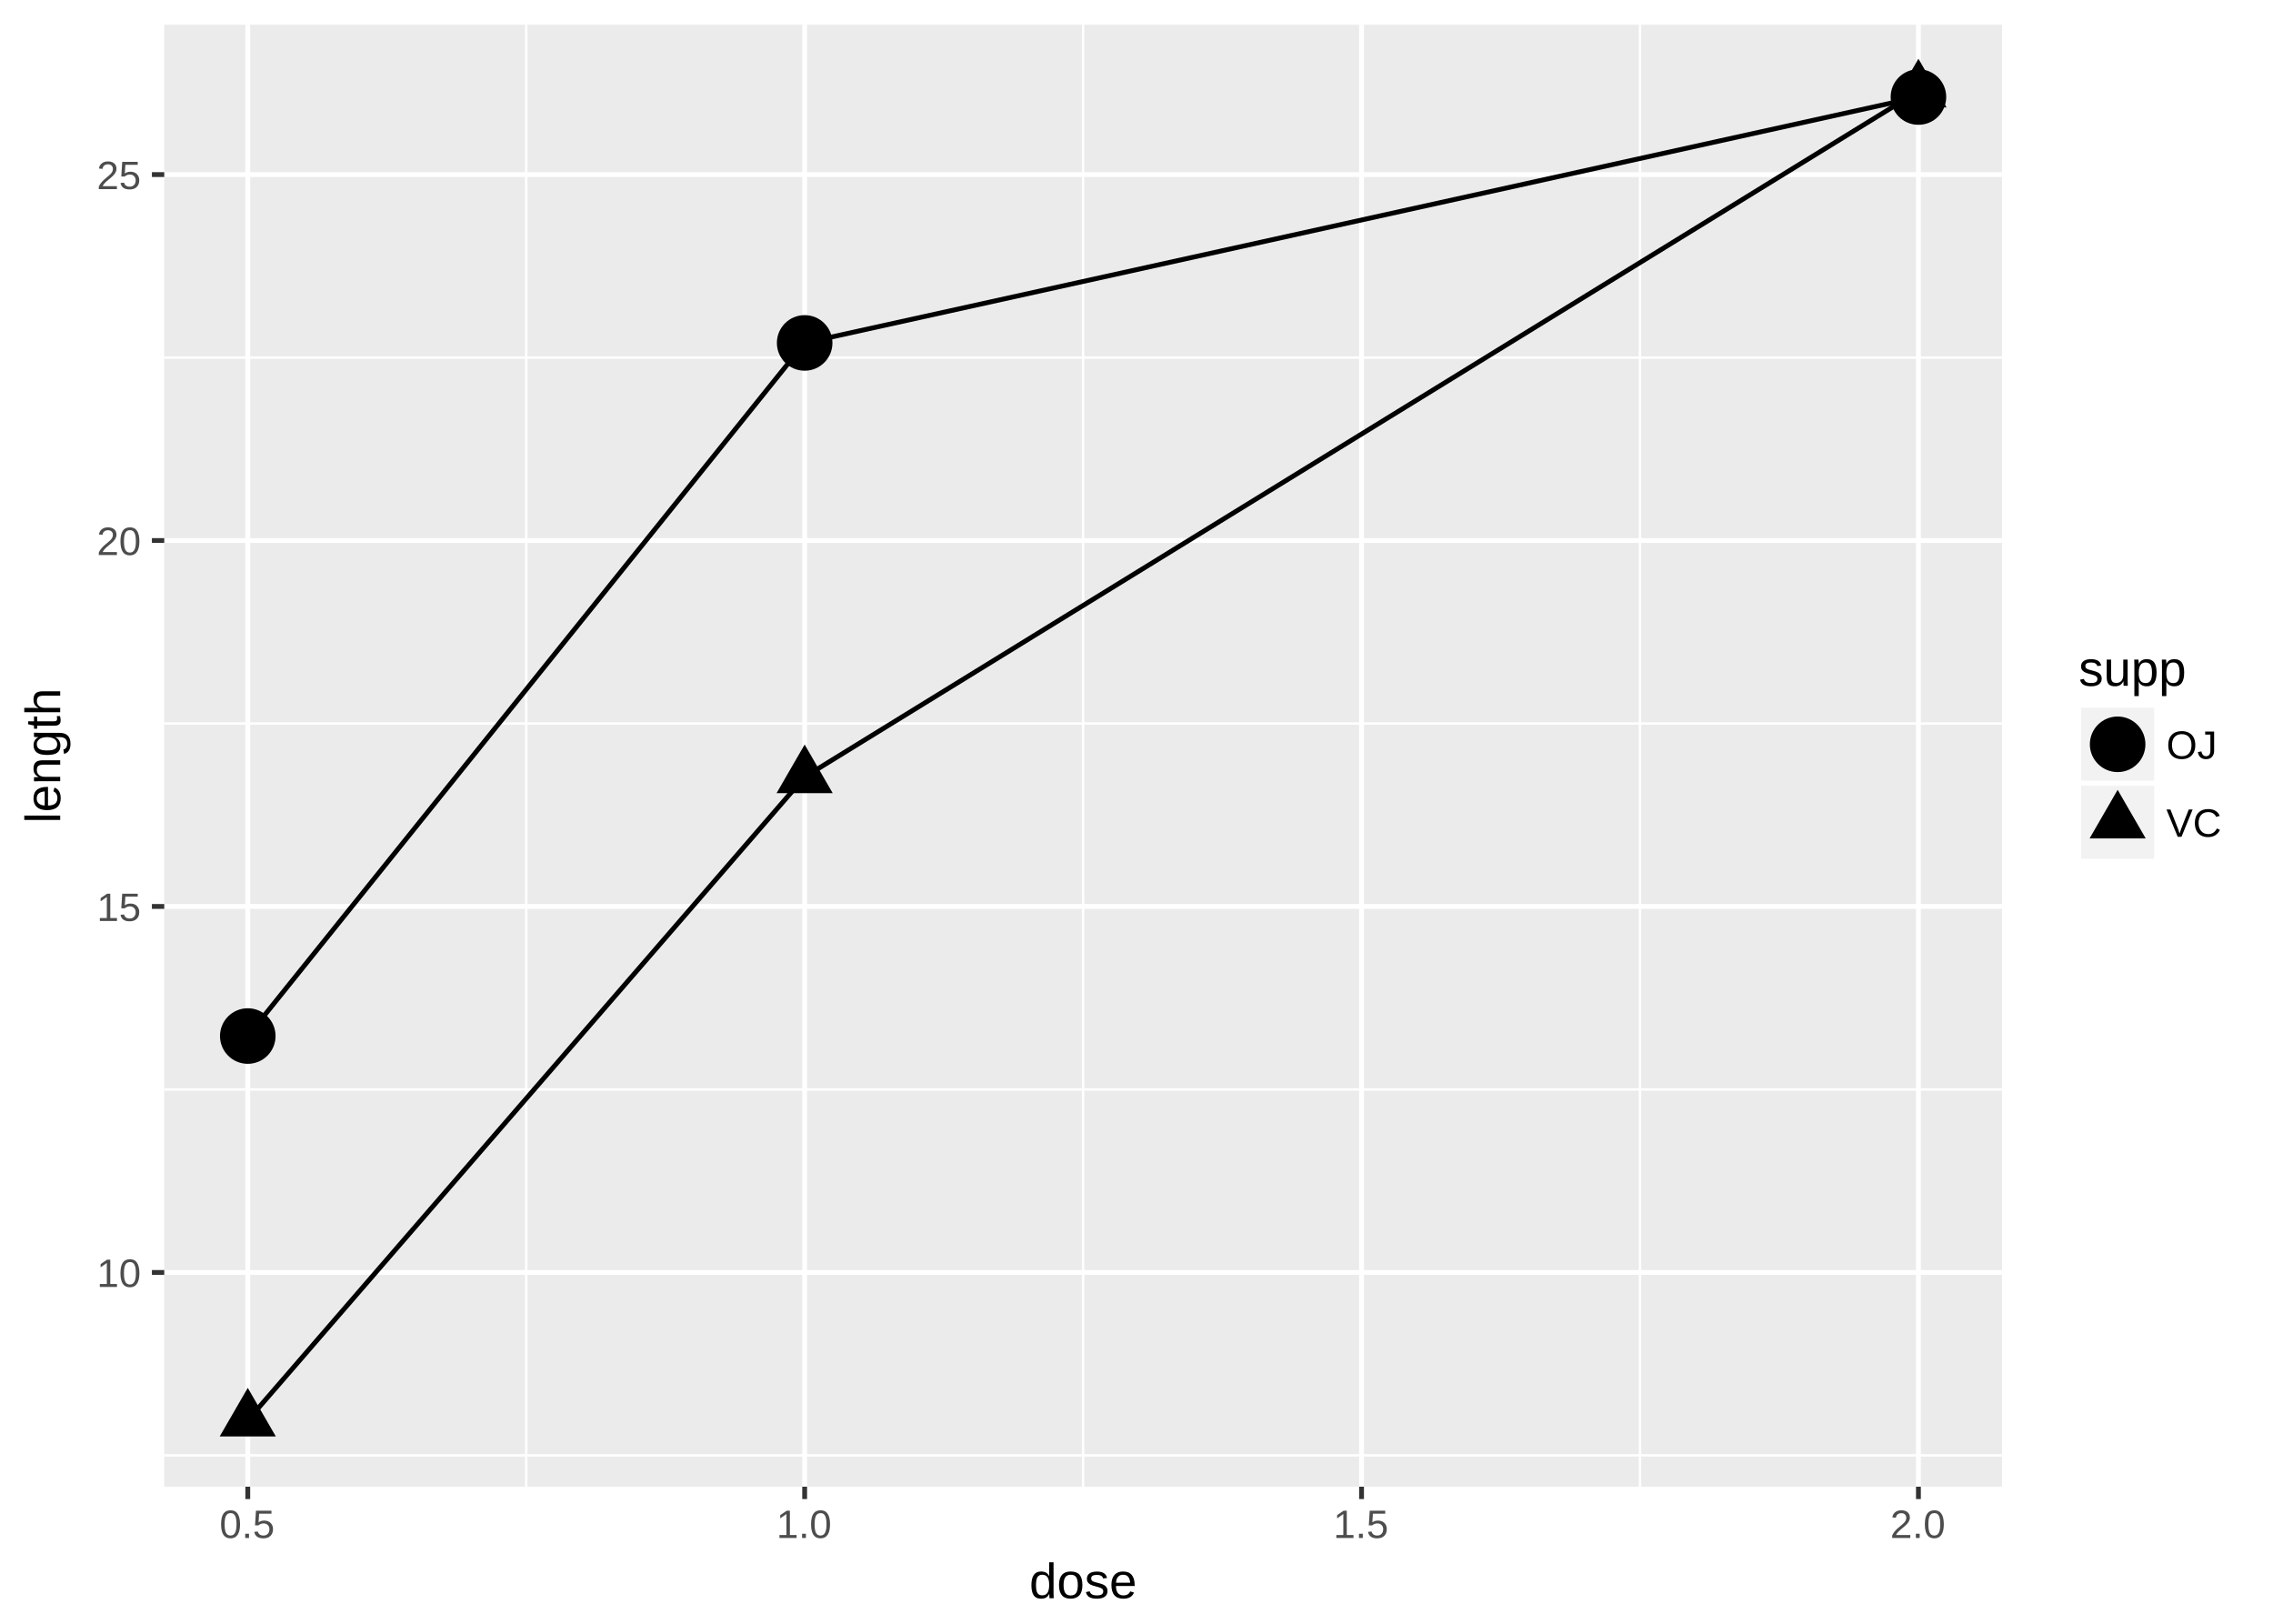
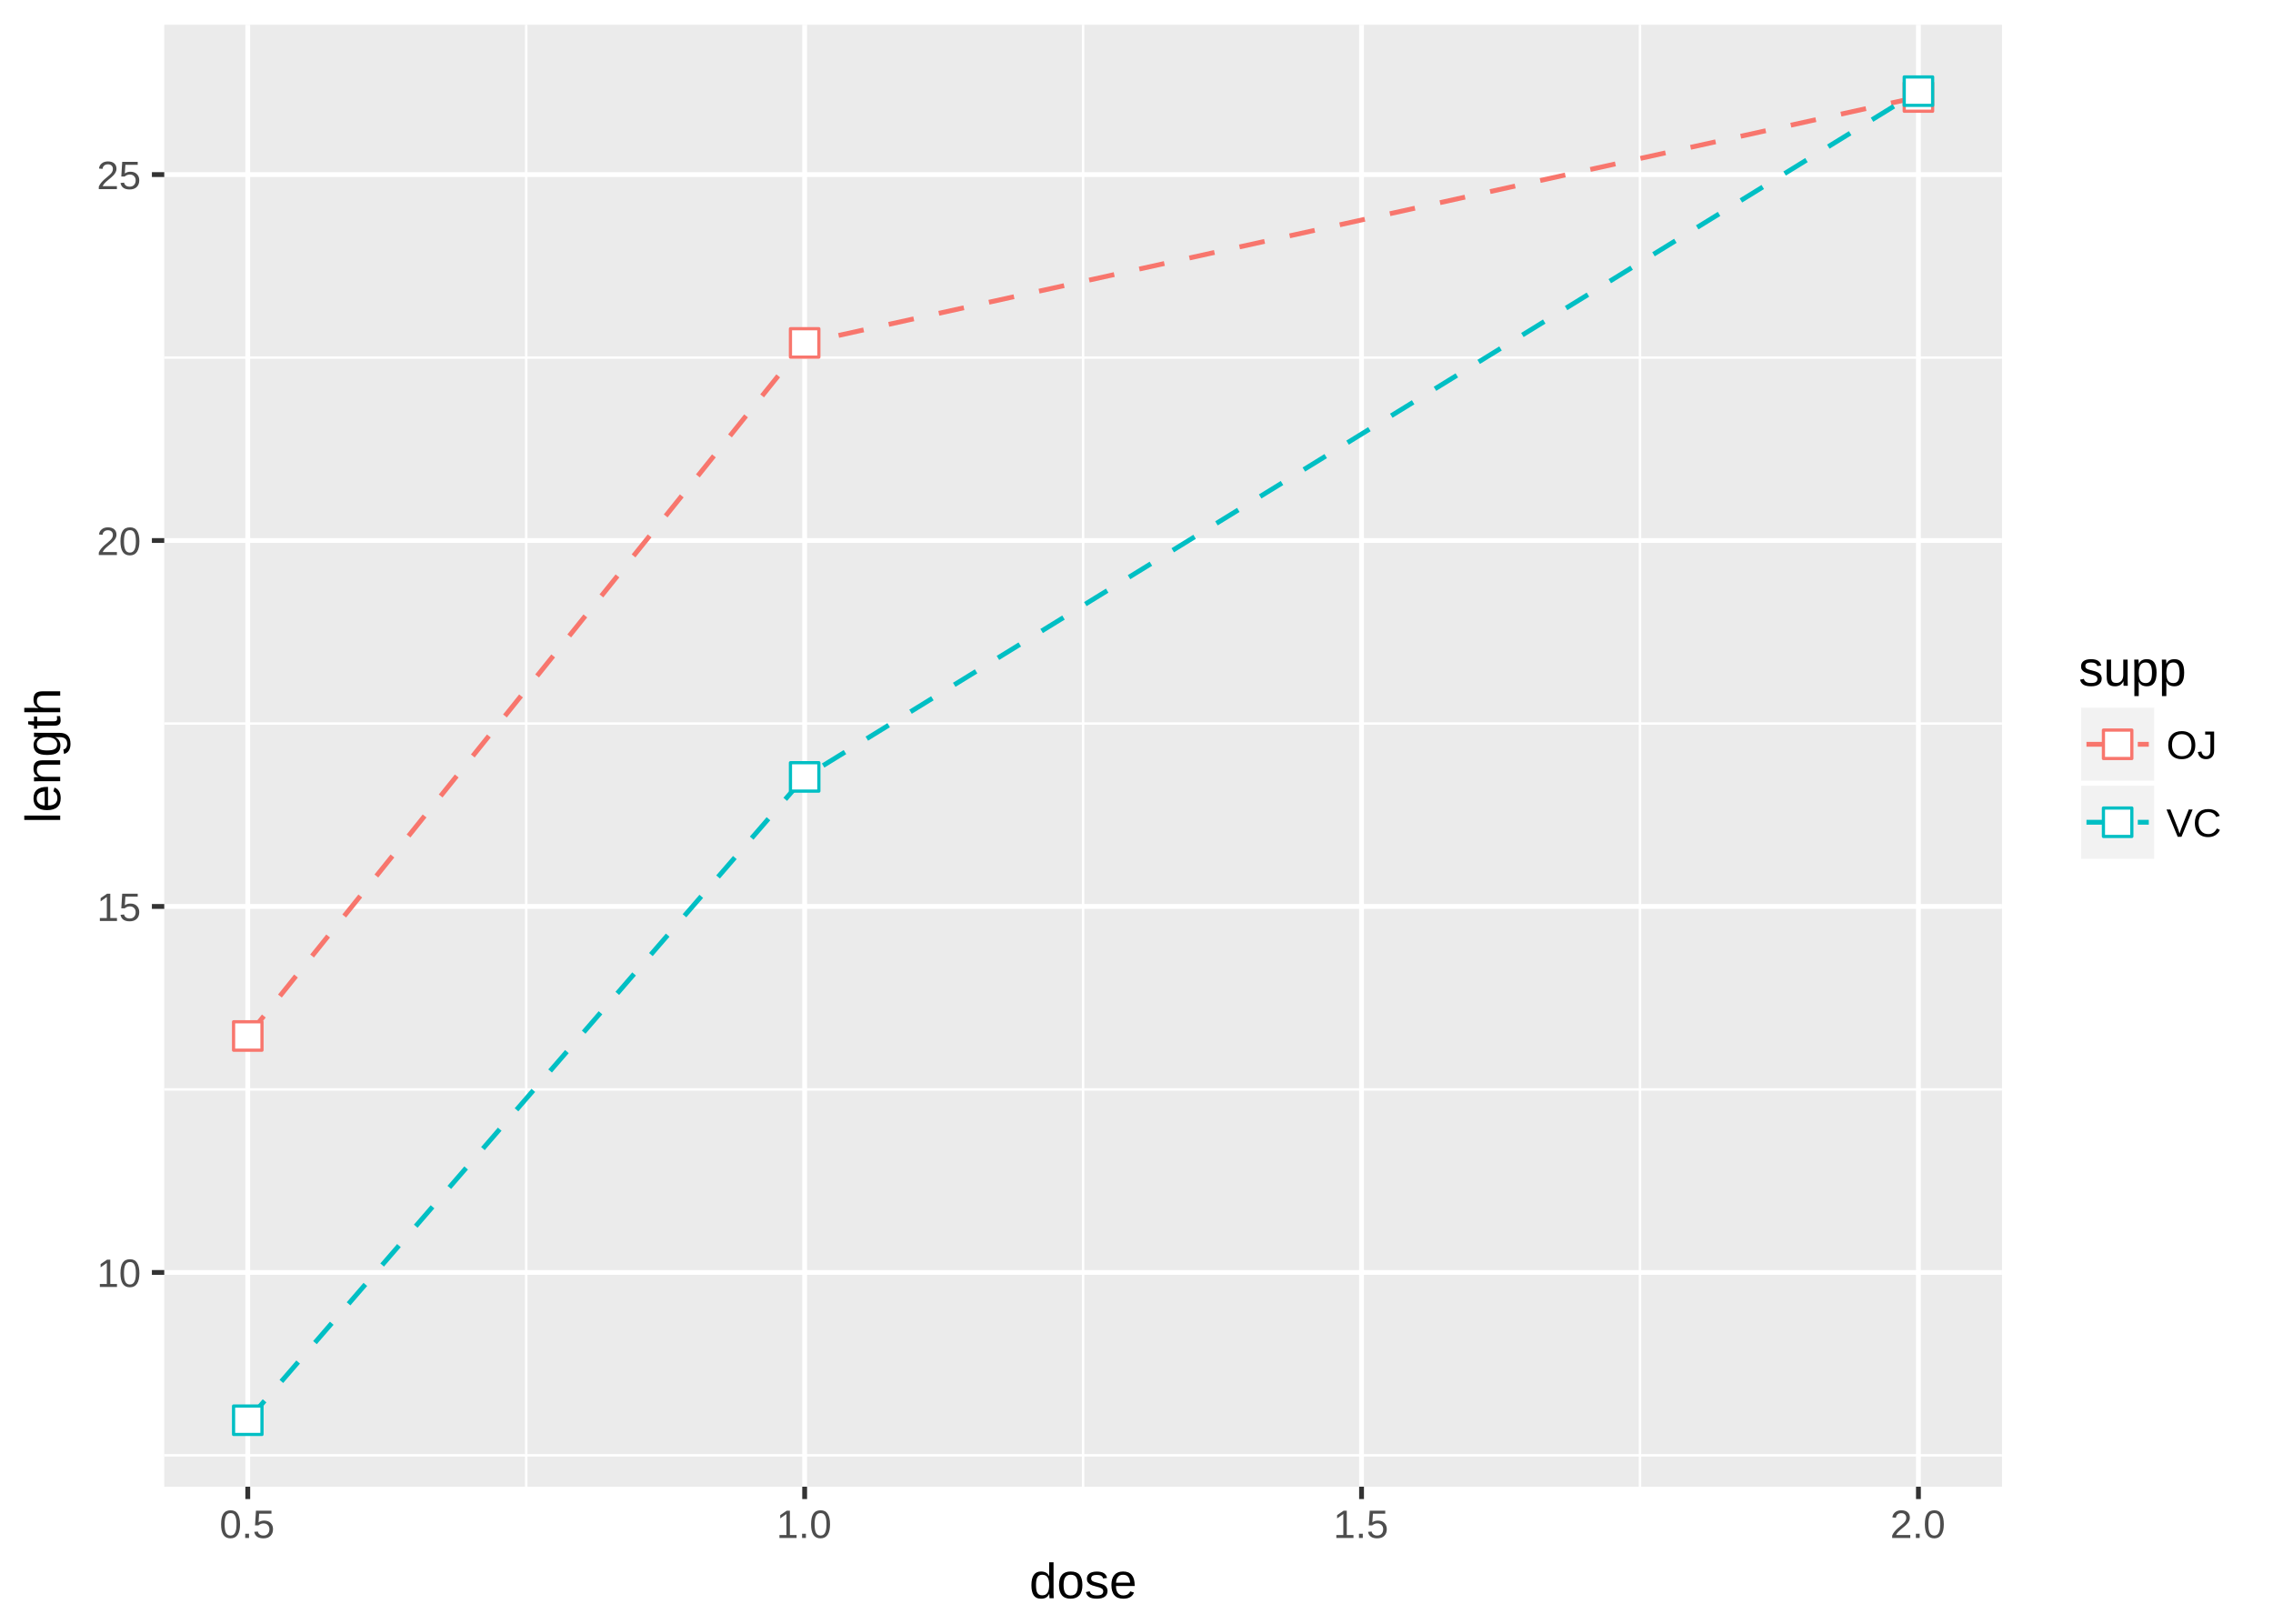
<svg xmlns="http://www.w3.org/2000/svg" viewBox="0 0 504.00 360.00">
  <defs>
    <style type="text/css">
    line, polyline, path, rect, circle {
      fill: none;
      stroke: #000000;
      stroke-linecap: round;
      stroke-linejoin: round;
      stroke-miterlimit: 10.00;
    }
  </style>
  </defs>
  <rect width="100%" height="100%" style="stroke: none; fill: #FFFFFF;" />
  <rect x="0.00" y="0.00" width="504.00" height="360.00" style="stroke-width: 1.07; stroke: #FFFFFF; fill: #FFFFFF;" />
  <defs>
    <clipPath id="cpMzYuNDE2Mnw0NDMuOTAyfDMyOS42MTd8NS40Nzk0NQ==">
      <rect x="36.42" y="5.48" width="407.49" height="324.14" />
    </clipPath>
  </defs>
  <rect x="36.42" y="5.48" width="407.49" height="324.14" style="stroke-width: 1.07; stroke: none; fill: #EBEBEB;" clip-path="url(#cpMzYuNDE2Mnw0NDMuOTAyfDMyOS42MTd8NS40Nzk0NQ==)" />
  <polyline points="36.42,322.67 443.90,322.67 " style="stroke-width: 0.53; stroke: #FFFFFF; stroke-linecap: butt;" clip-path="url(#cpMzYuNDE2Mnw0NDMuOTAyfDMyOS42MTd8NS40Nzk0NQ==)" />
  <polyline points="36.42,241.54 443.90,241.54 " style="stroke-width: 0.53; stroke: #FFFFFF; stroke-linecap: butt;" clip-path="url(#cpMzYuNDE2Mnw0NDMuOTAyfDMyOS42MTd8NS40Nzk0NQ==)" />
  <polyline points="36.42,160.41 443.90,160.41 " style="stroke-width: 0.53; stroke: #FFFFFF; stroke-linecap: butt;" clip-path="url(#cpMzYuNDE2Mnw0NDMuOTAyfDMyOS42MTd8NS40Nzk0NQ==)" />
  <polyline points="36.42,79.28 443.90,79.28 " style="stroke-width: 0.53; stroke: #FFFFFF; stroke-linecap: butt;" clip-path="url(#cpMzYuNDE2Mnw0NDMuOTAyfDMyOS42MTd8NS40Nzk0NQ==)" />
  <polyline points="116.68,329.62 116.68,5.48 " style="stroke-width: 0.53; stroke: #FFFFFF; stroke-linecap: butt;" clip-path="url(#cpMzYuNDE2Mnw0NDMuOTAyfDMyOS42MTd8NS40Nzk0NQ==)" />
  <polyline points="240.16,329.62 240.16,5.48 " style="stroke-width: 0.53; stroke: #FFFFFF; stroke-linecap: butt;" clip-path="url(#cpMzYuNDE2Mnw0NDMuOTAyfDMyOS42MTd8NS40Nzk0NQ==)" />
  <polyline points="363.64,329.62 363.64,5.48 " style="stroke-width: 0.53; stroke: #FFFFFF; stroke-linecap: butt;" clip-path="url(#cpMzYuNDE2Mnw0NDMuOTAyfDMyOS42MTd8NS40Nzk0NQ==)" />
  <polyline points="36.42,282.11 443.90,282.11 " style="stroke-width: 1.07; stroke: #FFFFFF; stroke-linecap: butt;" clip-path="url(#cpMzYuNDE2Mnw0NDMuOTAyfDMyOS42MTd8NS40Nzk0NQ==)" />
  <polyline points="36.42,200.97 443.90,200.97 " style="stroke-width: 1.07; stroke: #FFFFFF; stroke-linecap: butt;" clip-path="url(#cpMzYuNDE2Mnw0NDMuOTAyfDMyOS42MTd8NS40Nzk0NQ==)" />
  <polyline points="36.42,119.84 443.90,119.84 " style="stroke-width: 1.07; stroke: #FFFFFF; stroke-linecap: butt;" clip-path="url(#cpMzYuNDE2Mnw0NDMuOTAyfDMyOS42MTd8NS40Nzk0NQ==)" />
  <polyline points="36.42,38.71 443.90,38.71 " style="stroke-width: 1.07; stroke: #FFFFFF; stroke-linecap: butt;" clip-path="url(#cpMzYuNDE2Mnw0NDMuOTAyfDMyOS42MTd8NS40Nzk0NQ==)" />
  <polyline points="54.94,329.62 54.94,5.48 " style="stroke-width: 1.07; stroke: #FFFFFF; stroke-linecap: butt;" clip-path="url(#cpMzYuNDE2Mnw0NDMuOTAyfDMyOS42MTd8NS40Nzk0NQ==)" />
  <polyline points="178.42,329.62 178.42,5.48 " style="stroke-width: 1.07; stroke: #FFFFFF; stroke-linecap: butt;" clip-path="url(#cpMzYuNDE2Mnw0NDMuOTAyfDMyOS42MTd8NS40Nzk0NQ==)" />
  <polyline points="301.90,329.62 301.90,5.48 " style="stroke-width: 1.07; stroke: #FFFFFF; stroke-linecap: butt;" clip-path="url(#cpMzYuNDE2Mnw0NDMuOTAyfDMyOS42MTd8NS40Nzk0NQ==)" />
  <polyline points="425.38,329.62 425.38,5.48 " style="stroke-width: 1.07; stroke: #FFFFFF; stroke-linecap: butt;" clip-path="url(#cpMzYuNDE2Mnw0NDMuOTAyfDMyOS42MTd8NS40Nzk0NQ==)" />
-   <polyline points="54.94,229.70 178.42,76.03 425.38,21.51 " style="stroke-width: 1.07; stroke-linecap: butt;" clip-path="url(#cpMzYuNDE2Mnw0NDMuOTAyfDMyOS42MTd8NS40Nzk0NQ==)" />
-   <polyline points="54.94,314.88 178.42,172.25 425.38,20.21 " style="stroke-width: 1.07; stroke-linecap: butt;" clip-path="url(#cpMzYuNDE2Mnw0NDMuOTAyfDMyOS42MTd8NS40Nzk0NQ==)" />
-   <circle cx="54.94" cy="229.70" r="4.62pt" style="stroke-width: 0.71; stroke: none; fill: #000000;" clip-path="url(#cpMzYuNDE2Mnw0NDMuOTAyfDMyOS42MTd8NS40Nzk0NQ==)" />
-   <circle cx="178.42" cy="76.03" r="4.62pt" style="stroke-width: 0.71; stroke: none; fill: #000000;" clip-path="url(#cpMzYuNDE2Mnw0NDMuOTAyfDMyOS42MTd8NS40Nzk0NQ==)" />
-   <circle cx="425.38" cy="21.51" r="4.62pt" style="stroke-width: 0.71; stroke: none; fill: #000000;" clip-path="url(#cpMzYuNDE2Mnw0NDMuOTAyfDMyOS42MTd8NS40Nzk0NQ==)" />
-   <polyline points="54.94,307.70 61.16,318.48 48.71,318.48 " style="stroke-width: 0.71; stroke: none; fill: #000000;" clip-path="url(#cpMzYuNDE2Mnw0NDMuOTAyfDMyOS42MTd8NS40Nzk0NQ==)" />
-   <polyline points="178.42,165.07 184.64,175.85 172.19,175.85 " style="stroke-width: 0.71; stroke: none; fill: #000000;" clip-path="url(#cpMzYuNDE2Mnw0NDMuOTAyfDMyOS42MTd8NS40Nzk0NQ==)" />
-   <polyline points="425.38,13.02 431.61,23.81 419.16,23.81 " style="stroke-width: 0.71; stroke: none; fill: #000000;" clip-path="url(#cpMzYuNDE2Mnw0NDMuOTAyfDMyOS42MTd8NS40Nzk0NQ==)" />
+   <polyline points="54.94,229.70 178.42,76.03 425.38,21.51 " style="stroke-width: 1.07; stroke: #F8766D; stroke-dasharray: 5.69,5.69; stroke-linecap: butt;" clip-path="url(#cpMzYuNDE2Mnw0NDMuOTAyfDMyOS42MTd8NS40Nzk0NQ==)" />
+   <polyline points="54.94,314.88 178.42,172.25 425.38,20.21 " style="stroke-width: 1.07; stroke: #00BFC4; stroke-dasharray: 5.69,5.69; stroke-linecap: butt;" clip-path="url(#cpMzYuNDE2Mnw0NDMuOTAyfDMyOS42MTd8NS40Nzk0NQ==)" />
+   <rect x="51.79" y="226.54" width="6.30" height="6.30" style="stroke-width: 0.71; stroke: #F8766D; fill: #FFFFFF;" clip-path="url(#cpMzYuNDE2Mnw0NDMuOTAyfDMyOS42MTd8NS40Nzk0NQ==)" />
+   <rect x="175.27" y="72.88" width="6.30" height="6.30" style="stroke-width: 0.71; stroke: #F8766D; fill: #FFFFFF;" clip-path="url(#cpMzYuNDE2Mnw0NDMuOTAyfDMyOS42MTd8NS40Nzk0NQ==)" />
+   <rect x="422.23" y="18.36" width="6.30" height="6.30" style="stroke-width: 0.71; stroke: #F8766D; fill: #FFFFFF;" clip-path="url(#cpMzYuNDE2Mnw0NDMuOTAyfDMyOS42MTd8NS40Nzk0NQ==)" />
+   <rect x="51.79" y="311.73" width="6.30" height="6.30" style="stroke-width: 0.71; stroke: #00BFC4; fill: #FFFFFF;" clip-path="url(#cpMzYuNDE2Mnw0NDMuOTAyfDMyOS42MTd8NS40Nzk0NQ==)" />
+   <rect x="175.27" y="169.10" width="6.30" height="6.30" style="stroke-width: 0.71; stroke: #00BFC4; fill: #FFFFFF;" clip-path="url(#cpMzYuNDE2Mnw0NDMuOTAyfDMyOS42MTd8NS40Nzk0NQ==)" />
+   <rect x="422.23" y="17.06" width="6.30" height="6.30" style="stroke-width: 0.71; stroke: #00BFC4; fill: #FFFFFF;" clip-path="url(#cpMzYuNDE2Mnw0NDMuOTAyfDMyOS42MTd8NS40Nzk0NQ==)" />
  <defs>
    <clipPath id="cpMHw1MDR8MzYwfDA=">
      <rect x="0.00" y="0.00" width="504.00" height="360.00" />
    </clipPath>
  </defs>
  <g clip-path="url(#cpMHw1MDR8MzYwfDA=)">
    <text x="21.47" y="285.33" style="font-size: 8.80px; fill: #4D4D4D; font-family: Arial;" textLength="10.01px" lengthAdjust="spacingAndGlyphs">10</text>
  </g>
  <g clip-path="url(#cpMHw1MDR8MzYwfDA=)">
    <text x="21.47" y="204.19" style="font-size: 8.80px; fill: #4D4D4D; font-family: Arial;" textLength="10.01px" lengthAdjust="spacingAndGlyphs">15</text>
  </g>
  <g clip-path="url(#cpMHw1MDR8MzYwfDA=)">
    <text x="21.47" y="123.06" style="font-size: 8.80px; fill: #4D4D4D; font-family: Arial;" textLength="10.01px" lengthAdjust="spacingAndGlyphs">20</text>
  </g>
  <g clip-path="url(#cpMHw1MDR8MzYwfDA=)">
    <text x="21.47" y="41.93" style="font-size: 8.80px; fill: #4D4D4D; font-family: Arial;" textLength="10.01px" lengthAdjust="spacingAndGlyphs">25</text>
  </g>
  <polyline points="33.68,282.11 36.42,282.11 " style="stroke-width: 1.07; stroke: #333333; stroke-linecap: butt;" clip-path="url(#cpMHw1MDR8MzYwfDA=)" />
  <polyline points="33.68,200.97 36.42,200.97 " style="stroke-width: 1.07; stroke: #333333; stroke-linecap: butt;" clip-path="url(#cpMHw1MDR8MzYwfDA=)" />
  <polyline points="33.68,119.84 36.42,119.84 " style="stroke-width: 1.07; stroke: #333333; stroke-linecap: butt;" clip-path="url(#cpMHw1MDR8MzYwfDA=)" />
  <polyline points="33.68,38.71 36.42,38.71 " style="stroke-width: 1.07; stroke: #333333; stroke-linecap: butt;" clip-path="url(#cpMHw1MDR8MzYwfDA=)" />
  <polyline points="54.94,332.36 54.94,329.62 " style="stroke-width: 1.07; stroke: #333333; stroke-linecap: butt;" clip-path="url(#cpMHw1MDR8MzYwfDA=)" />
  <polyline points="178.42,332.36 178.42,329.62 " style="stroke-width: 1.07; stroke: #333333; stroke-linecap: butt;" clip-path="url(#cpMHw1MDR8MzYwfDA=)" />
  <polyline points="301.90,332.36 301.90,329.62 " style="stroke-width: 1.07; stroke: #333333; stroke-linecap: butt;" clip-path="url(#cpMHw1MDR8MzYwfDA=)" />
  <polyline points="425.38,332.36 425.38,329.62 " style="stroke-width: 1.07; stroke: #333333; stroke-linecap: butt;" clip-path="url(#cpMHw1MDR8MzYwfDA=)" />
  <g clip-path="url(#cpMHw1MDR8MzYwfDA=)">
    <text x="48.68" y="340.99" style="font-size: 8.80px; fill: #4D4D4D; font-family: Arial;" textLength="12.51px" lengthAdjust="spacingAndGlyphs">0.5</text>
  </g>
  <g clip-path="url(#cpMHw1MDR8MzYwfDA=)">
    <text x="172.16" y="340.99" style="font-size: 8.80px; fill: #4D4D4D; font-family: Arial;" textLength="12.51px" lengthAdjust="spacingAndGlyphs">1.0</text>
  </g>
  <g clip-path="url(#cpMHw1MDR8MzYwfDA=)">
    <text x="295.64" y="340.99" style="font-size: 8.80px; fill: #4D4D4D; font-family: Arial;" textLength="12.51px" lengthAdjust="spacingAndGlyphs">1.5</text>
  </g>
  <g clip-path="url(#cpMHw1MDR8MzYwfDA=)">
    <text x="419.12" y="340.99" style="font-size: 8.80px; fill: #4D4D4D; font-family: Arial;" textLength="12.51px" lengthAdjust="spacingAndGlyphs">2.0</text>
  </g>
  <g clip-path="url(#cpMHw1MDR8MzYwfDA=)">
    <text x="228.23" y="354.34" style="font-size: 11.00px; font-family: Arial;" textLength="23.85px" lengthAdjust="spacingAndGlyphs">dose</text>
  </g>
  <g clip-path="url(#cpMHw1MDR8MzYwfDA=)">
    <text transform="translate(13.35,182.53) rotate(-90)" style="font-size: 11.00px; font-family: Arial;" textLength="29.97px" lengthAdjust="spacingAndGlyphs">length</text>
  </g>
  <rect x="455.24" y="138.49" width="43.28" height="58.12" style="stroke-width: 1.07; stroke: none; fill: #FFFFFF;" clip-path="url(#cpMHw1MDR8MzYwfDA=)" />
  <g clip-path="url(#cpMHw1MDR8MzYwfDA=)">
    <text x="460.91" y="152.05" style="font-size: 11.00px; font-family: Arial;" textLength="23.85px" lengthAdjust="spacingAndGlyphs">supp</text>
  </g>
  <rect x="460.91" y="156.38" width="17.28" height="17.28" style="stroke-width: 1.07; stroke: #FFFFFF; fill: #F2F2F2;" clip-path="url(#cpMHw1MDR8MzYwfDA=)" />
-   <circle cx="469.55" cy="165.02" r="4.62pt" style="stroke-width: 0.71; stroke: none; fill: #000000;" clip-path="url(#cpMHw1MDR8MzYwfDA=)" />
+   <line x1="462.64" y1="165.02" x2="476.46" y2="165.02" style="stroke-width: 1.07; stroke: #F8766D; stroke-dasharray: 5.69,5.69; stroke-linecap: butt;" clip-path="url(#cpMHw1MDR8MzYwfDA=)" />
+   <rect x="466.40" y="161.87" width="6.30" height="6.30" style="stroke-width: 0.71; stroke: #F8766D; fill: #FFFFFF;" clip-path="url(#cpMHw1MDR8MzYwfDA=)" />
  <rect x="460.91" y="173.66" width="17.28" height="17.28" style="stroke-width: 1.07; stroke: #FFFFFF; fill: #F2F2F2;" clip-path="url(#cpMHw1MDR8MzYwfDA=)" />
-   <polyline points="469.55,175.11 475.78,185.89 463.33,185.89 " style="stroke-width: 0.71; stroke: none; fill: #000000;" clip-path="url(#cpMHw1MDR8MzYwfDA=)" />
+   <line x1="462.64" y1="182.30" x2="476.46" y2="182.30" style="stroke-width: 1.07; stroke: #00BFC4; stroke-dasharray: 5.69,5.69; stroke-linecap: butt;" clip-path="url(#cpMHw1MDR8MzYwfDA=)" />
+   <rect x="466.40" y="179.15" width="6.30" height="6.30" style="stroke-width: 0.71; stroke: #00BFC4; fill: #FFFFFF;" clip-path="url(#cpMHw1MDR8MzYwfDA=)" />
  <g clip-path="url(#cpMHw1MDR8MzYwfDA=)">
    <text x="480.35" y="168.24" style="font-size: 8.80px; font-family: Arial;" textLength="11.50px" lengthAdjust="spacingAndGlyphs">OJ</text>
  </g>
  <g clip-path="url(#cpMHw1MDR8MzYwfDA=)">
    <text x="480.35" y="185.52" style="font-size: 8.80px; font-family: Arial;" textLength="12.50px" lengthAdjust="spacingAndGlyphs">VC</text>
  </g>
</svg>
